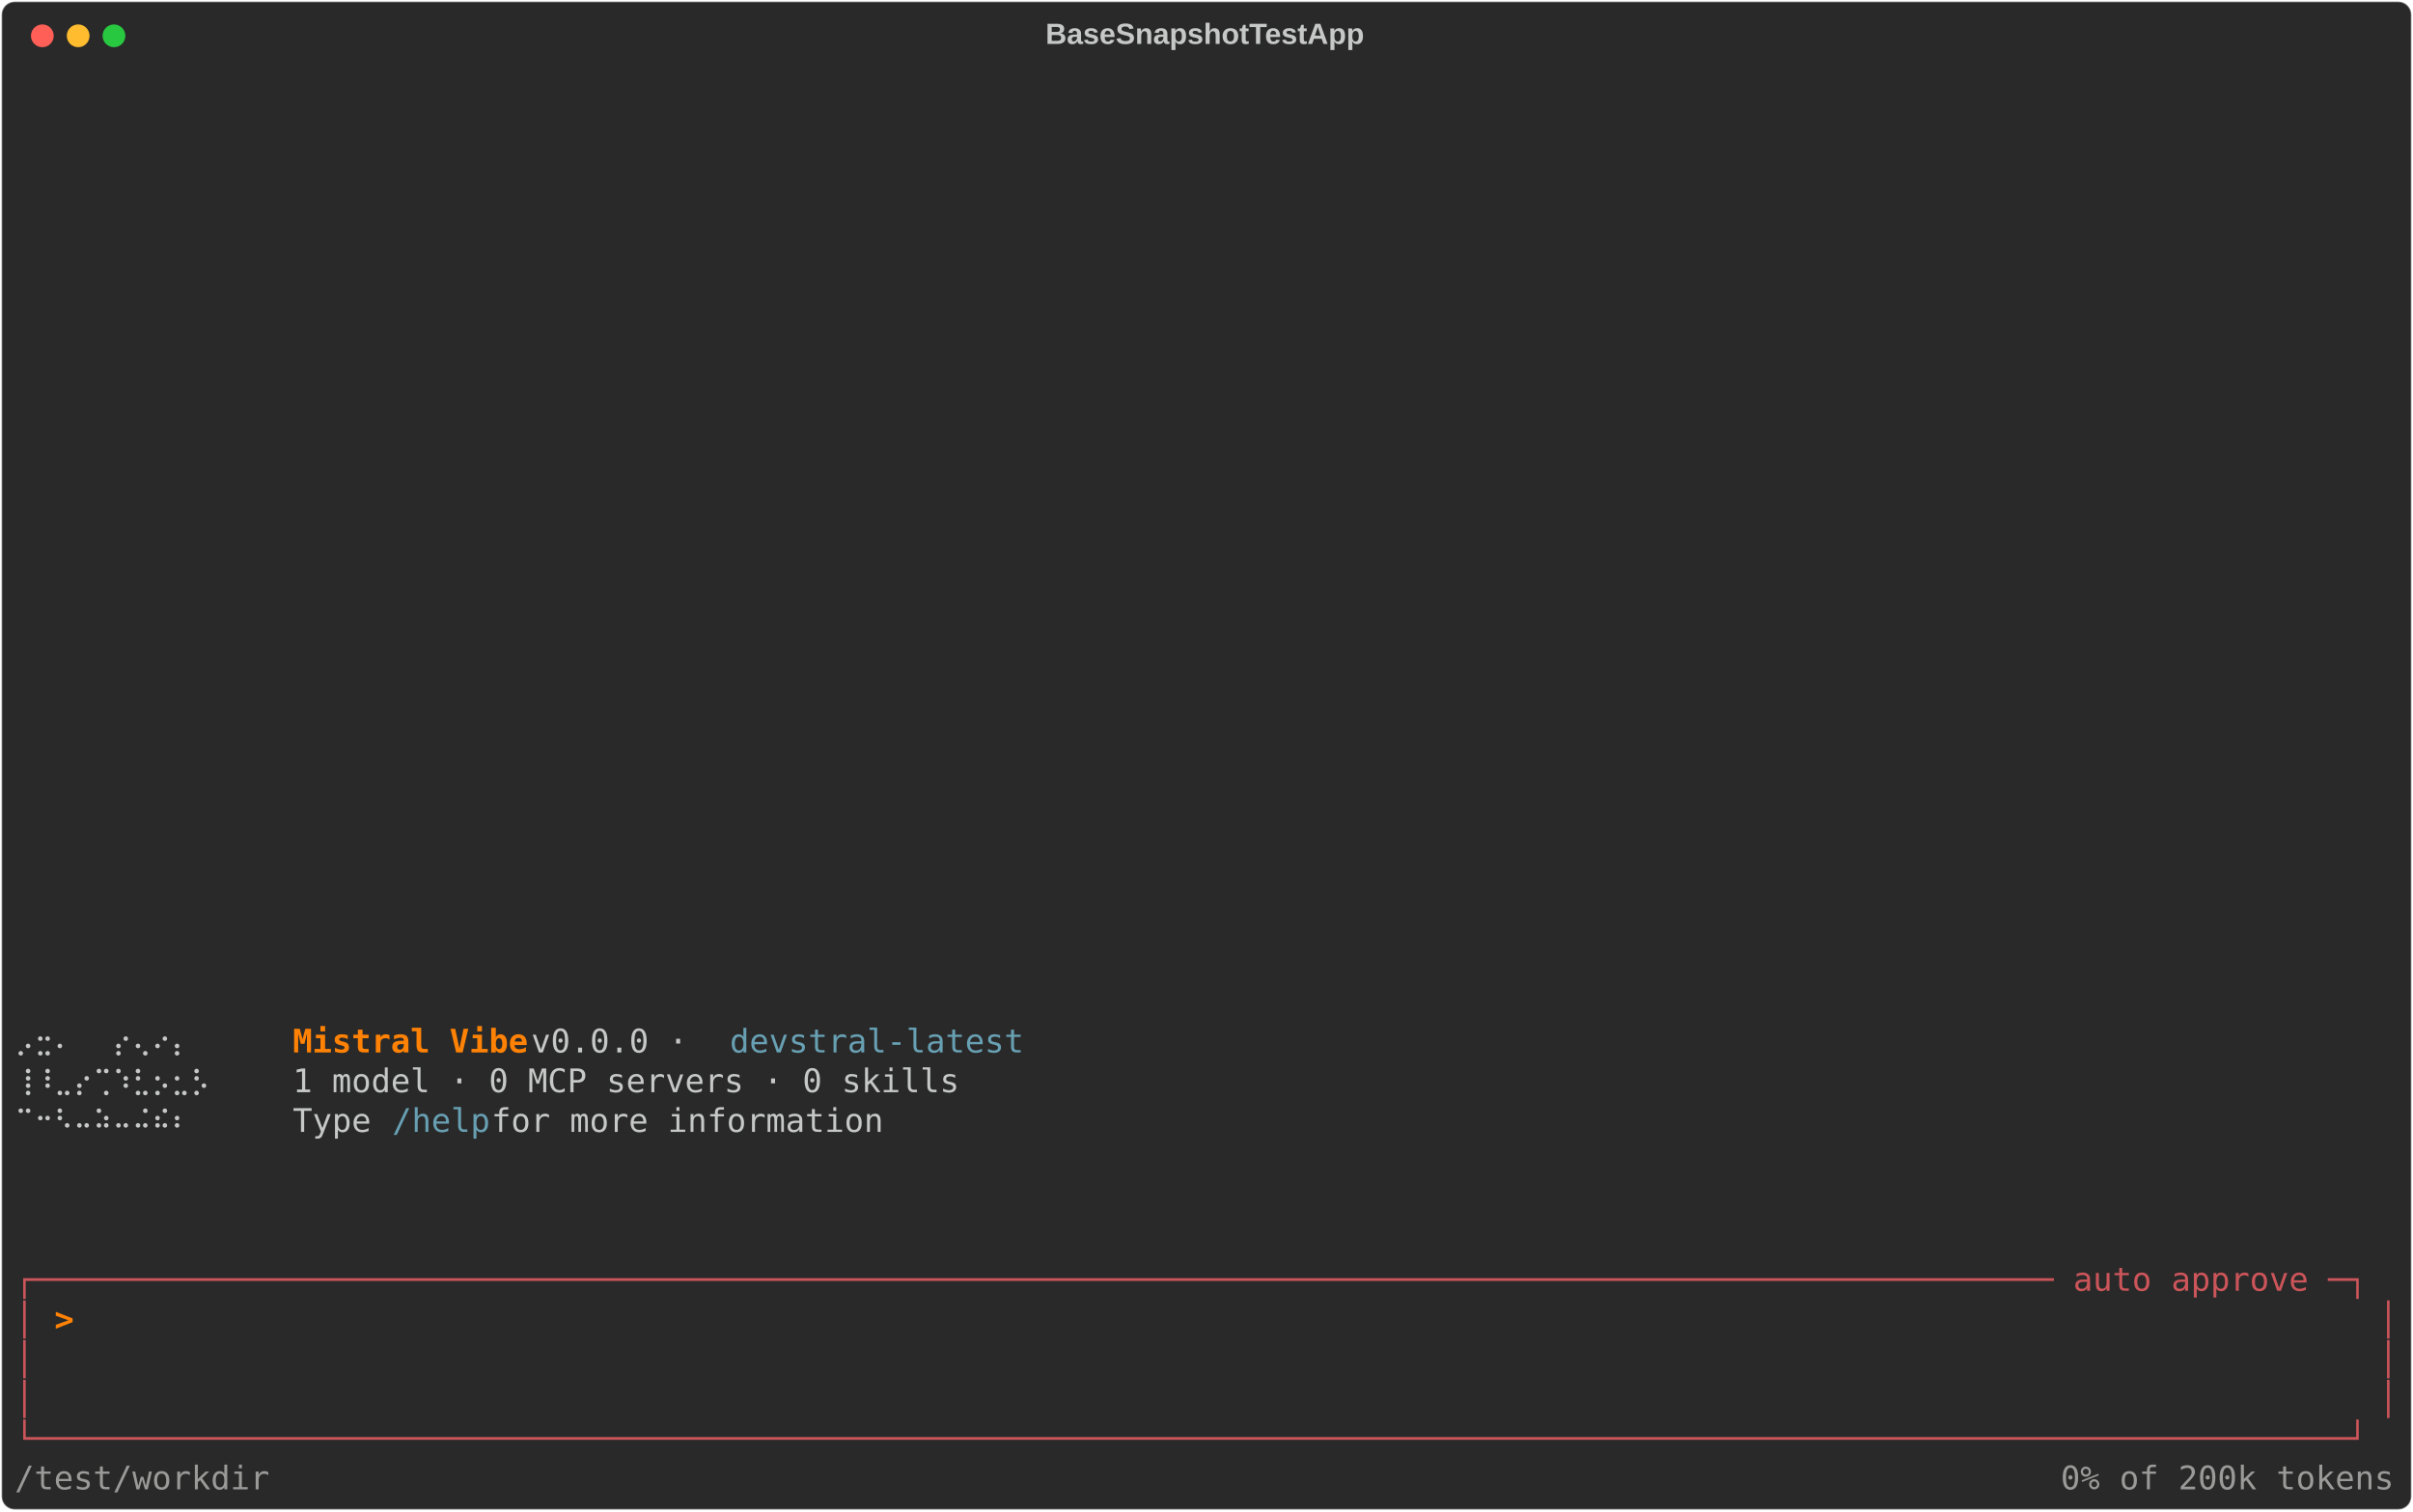
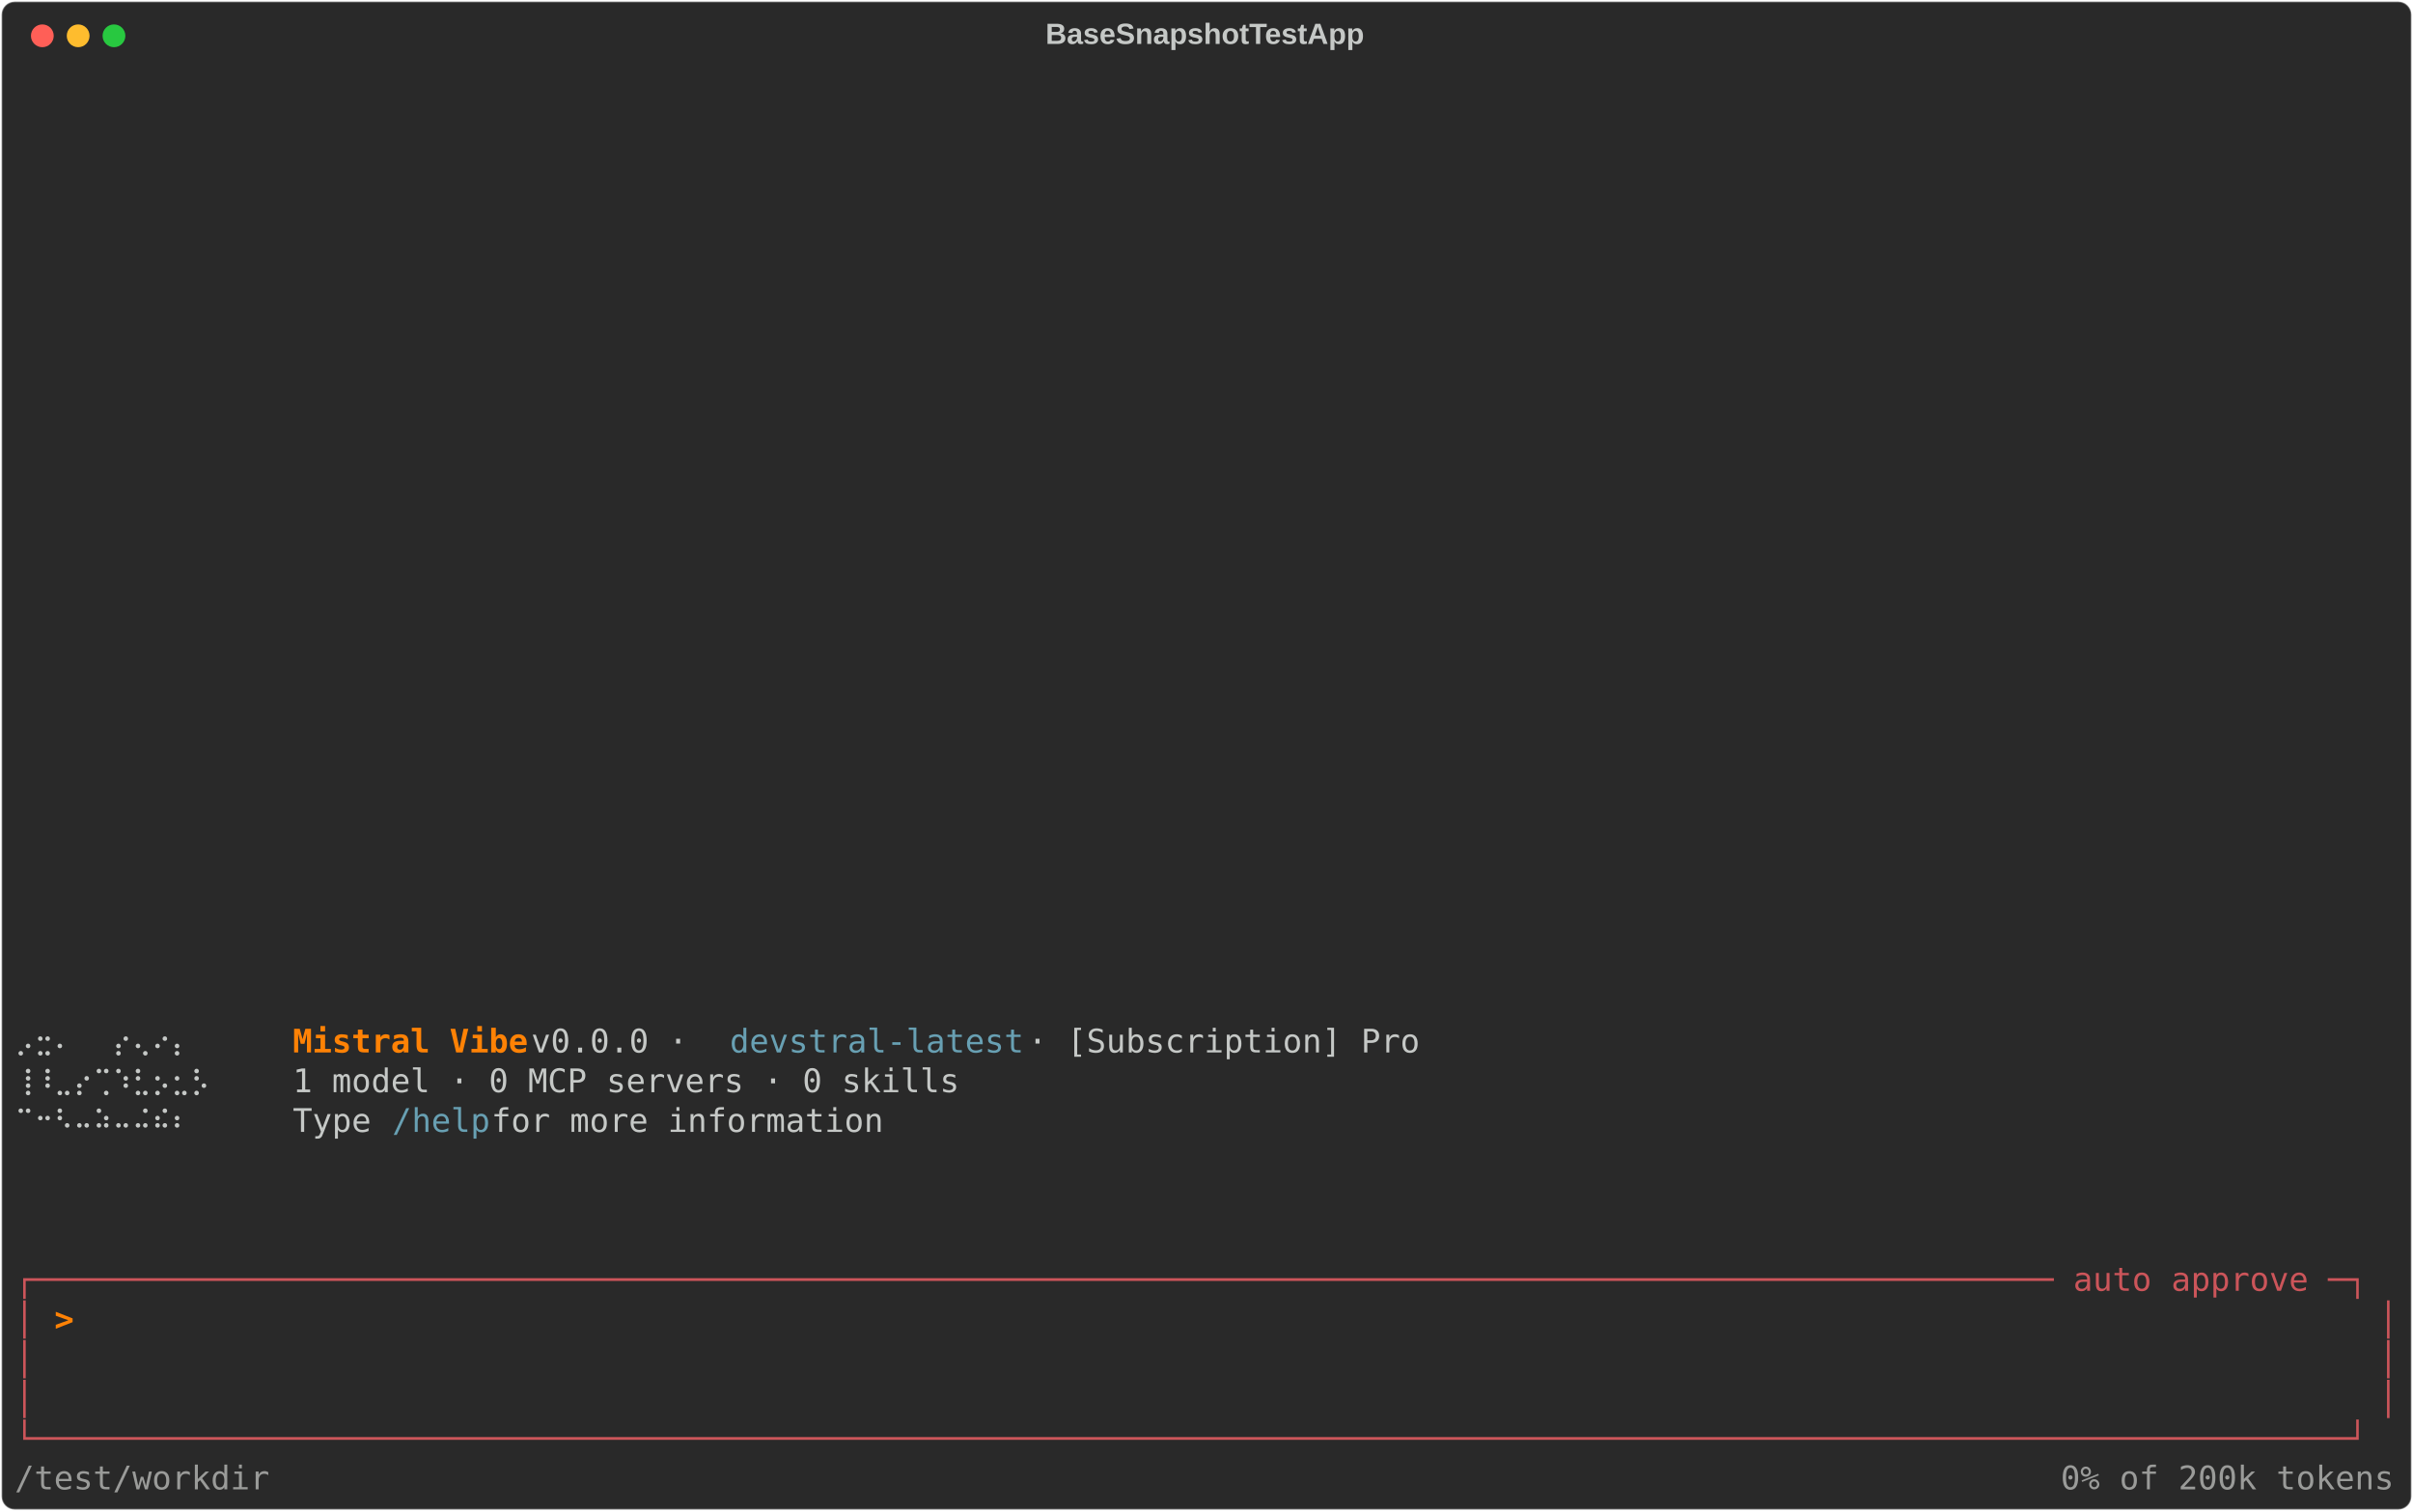
<svg xmlns="http://www.w3.org/2000/svg" class="rich-terminal" viewBox="0 0 1482 928.4">
  <style>

    @font-face {
        font-family: "Fira Code";
        src: local("FiraCode-Regular"),
                url("https://cdnjs.cloudflare.com/ajax/libs/firacode/6.2.0/woff2/FiraCode-Regular.woff2") format("woff2"),
                url("https://cdnjs.cloudflare.com/ajax/libs/firacode/6.2.0/woff/FiraCode-Regular.woff") format("woff");
        font-style: normal;
        font-weight: 400;
    }
    @font-face {
        font-family: "Fira Code";
        src: local("FiraCode-Bold"),
                url("https://cdnjs.cloudflare.com/ajax/libs/firacode/6.2.0/woff2/FiraCode-Bold.woff2") format("woff2"),
                url("https://cdnjs.cloudflare.com/ajax/libs/firacode/6.2.0/woff/FiraCode-Bold.woff") format("woff");
        font-style: bold;
        font-weight: 700;
    }

    .terminal-matrix {
        font-family: Fira Code, monospace;
        font-size: 20px;
        line-height: 24.4px;
        font-variant-east-asian: full-width;
    }

    .terminal-title {
        font-size: 18px;
        font-weight: bold;
        font-family: arial;
    }

    .terminal-r1 { fill: #c5c8c6 }
.terminal-r2 { fill: #ff8205;font-weight: bold }
.terminal-r3 { fill: #68a0b3 }
.terminal-r4 { fill: #cc555a }
.terminal-r5 { fill: #9a9b99 }
    </style>
  <defs>
    <clipPath id="terminal-clip-terminal">
      <rect x="0" y="0" width="1463.0" height="877.4" />
    </clipPath>
    <clipPath id="terminal-line-0">
      <rect x="0" y="1.5" width="1464" height="24.65" />
    </clipPath>
    <clipPath id="terminal-line-1">
      <rect x="0" y="25.9" width="1464" height="24.65" />
    </clipPath>
    <clipPath id="terminal-line-2">
      <rect x="0" y="50.3" width="1464" height="24.65" />
    </clipPath>
    <clipPath id="terminal-line-3">
      <rect x="0" y="74.7" width="1464" height="24.65" />
    </clipPath>
    <clipPath id="terminal-line-4">
      <rect x="0" y="99.1" width="1464" height="24.65" />
    </clipPath>
    <clipPath id="terminal-line-5">
      <rect x="0" y="123.5" width="1464" height="24.65" />
    </clipPath>
    <clipPath id="terminal-line-6">
      <rect x="0" y="147.9" width="1464" height="24.65" />
    </clipPath>
    <clipPath id="terminal-line-7">
      <rect x="0" y="172.3" width="1464" height="24.65" />
    </clipPath>
    <clipPath id="terminal-line-8">
      <rect x="0" y="196.7" width="1464" height="24.65" />
    </clipPath>
    <clipPath id="terminal-line-9">
      <rect x="0" y="221.1" width="1464" height="24.65" />
    </clipPath>
    <clipPath id="terminal-line-10">
      <rect x="0" y="245.5" width="1464" height="24.65" />
    </clipPath>
    <clipPath id="terminal-line-11">
      <rect x="0" y="269.9" width="1464" height="24.65" />
    </clipPath>
    <clipPath id="terminal-line-12">
      <rect x="0" y="294.3" width="1464" height="24.65" />
    </clipPath>
    <clipPath id="terminal-line-13">
      <rect x="0" y="318.7" width="1464" height="24.65" />
    </clipPath>
    <clipPath id="terminal-line-14">
      <rect x="0" y="343.1" width="1464" height="24.65" />
    </clipPath>
    <clipPath id="terminal-line-15">
      <rect x="0" y="367.5" width="1464" height="24.65" />
    </clipPath>
    <clipPath id="terminal-line-16">
      <rect x="0" y="391.9" width="1464" height="24.65" />
    </clipPath>
    <clipPath id="terminal-line-17">
      <rect x="0" y="416.3" width="1464" height="24.65" />
    </clipPath>
    <clipPath id="terminal-line-18">
      <rect x="0" y="440.7" width="1464" height="24.65" />
    </clipPath>
    <clipPath id="terminal-line-19">
      <rect x="0" y="465.1" width="1464" height="24.65" />
    </clipPath>
    <clipPath id="terminal-line-20">
      <rect x="0" y="489.5" width="1464" height="24.65" />
    </clipPath>
    <clipPath id="terminal-line-21">
      <rect x="0" y="513.9" width="1464" height="24.65" />
    </clipPath>
    <clipPath id="terminal-line-22">
      <rect x="0" y="538.3" width="1464" height="24.65" />
    </clipPath>
    <clipPath id="terminal-line-23">
      <rect x="0" y="562.7" width="1464" height="24.65" />
    </clipPath>
    <clipPath id="terminal-line-24">
      <rect x="0" y="587.1" width="1464" height="24.65" />
    </clipPath>
    <clipPath id="terminal-line-25">
      <rect x="0" y="611.5" width="1464" height="24.65" />
    </clipPath>
    <clipPath id="terminal-line-26">
      <rect x="0" y="635.9" width="1464" height="24.65" />
    </clipPath>
    <clipPath id="terminal-line-27">
      <rect x="0" y="660.3" width="1464" height="24.65" />
    </clipPath>
    <clipPath id="terminal-line-28">
      <rect x="0" y="684.7" width="1464" height="24.65" />
    </clipPath>
    <clipPath id="terminal-line-29">
      <rect x="0" y="709.1" width="1464" height="24.65" />
    </clipPath>
    <clipPath id="terminal-line-30">
      <rect x="0" y="733.5" width="1464" height="24.65" />
    </clipPath>
    <clipPath id="terminal-line-31">
      <rect x="0" y="757.9" width="1464" height="24.65" />
    </clipPath>
    <clipPath id="terminal-line-32">
      <rect x="0" y="782.3" width="1464" height="24.65" />
    </clipPath>
    <clipPath id="terminal-line-33">
      <rect x="0" y="806.7" width="1464" height="24.65" />
    </clipPath>
    <clipPath id="terminal-line-34">
      <rect x="0" y="831.1" width="1464" height="24.65" />
    </clipPath>
  </defs>
  <rect fill="#292929" stroke="rgba(255,255,255,0.35)" stroke-width="1" x="1" y="1" width="1480" height="926.4" rx="8" />
  <text class="terminal-title" fill="#c5c8c6" text-anchor="middle" x="740" y="27">BaseSnapshotTestApp</text>
  <g transform="translate(26,22)">
    <circle cx="0" cy="0" r="7" fill="#ff5f57" />
    <circle cx="22" cy="0" r="7" fill="#febc2e" />
    <circle cx="44" cy="0" r="7" fill="#28c840" />
  </g>
  <g transform="translate(9, 41)" clip-path="url(#terminal-clip-terminal)">
    <g class="terminal-matrix">
      <text class="terminal-r1" x="1464" y="20" textLength="12.2" clip-path="url(#terminal-line-0)">
</text>
      <text class="terminal-r1" x="1464" y="44.4" textLength="12.2" clip-path="url(#terminal-line-1)">
</text>
      <text class="terminal-r1" x="1464" y="68.8" textLength="12.2" clip-path="url(#terminal-line-2)">
</text>
      <text class="terminal-r1" x="1464" y="93.2" textLength="12.2" clip-path="url(#terminal-line-3)">
</text>
      <text class="terminal-r1" x="1464" y="117.6" textLength="12.2" clip-path="url(#terminal-line-4)">
</text>
      <text class="terminal-r1" x="1464" y="142" textLength="12.2" clip-path="url(#terminal-line-5)">
</text>
      <text class="terminal-r1" x="1464" y="166.4" textLength="12.2" clip-path="url(#terminal-line-6)">
</text>
      <text class="terminal-r1" x="1464" y="190.8" textLength="12.2" clip-path="url(#terminal-line-7)">
</text>
      <text class="terminal-r1" x="1464" y="215.2" textLength="12.2" clip-path="url(#terminal-line-8)">
</text>
      <text class="terminal-r1" x="1464" y="239.6" textLength="12.2" clip-path="url(#terminal-line-9)">
</text>
      <text class="terminal-r1" x="1464" y="264" textLength="12.2" clip-path="url(#terminal-line-10)">
</text>
      <text class="terminal-r1" x="1464" y="288.4" textLength="12.2" clip-path="url(#terminal-line-11)">
</text>
      <text class="terminal-r1" x="1464" y="312.8" textLength="12.2" clip-path="url(#terminal-line-12)">
</text>
      <text class="terminal-r1" x="1464" y="337.2" textLength="12.2" clip-path="url(#terminal-line-13)">
</text>
      <text class="terminal-r1" x="1464" y="361.6" textLength="12.2" clip-path="url(#terminal-line-14)">
</text>
      <text class="terminal-r1" x="1464" y="386" textLength="12.2" clip-path="url(#terminal-line-15)">
</text>
      <text class="terminal-r1" x="1464" y="410.4" textLength="12.2" clip-path="url(#terminal-line-16)">
</text>
      <text class="terminal-r1" x="1464" y="434.8" textLength="12.2" clip-path="url(#terminal-line-17)">
</text>
      <text class="terminal-r1" x="1464" y="459.2" textLength="12.2" clip-path="url(#terminal-line-18)">
</text>
      <text class="terminal-r1" x="1464" y="483.6" textLength="12.2" clip-path="url(#terminal-line-19)">
</text>
      <text class="terminal-r1" x="1464" y="508" textLength="12.2" clip-path="url(#terminal-line-20)">
</text>
      <text class="terminal-r1" x="1464" y="532.4" textLength="12.2" clip-path="url(#terminal-line-21)">
</text>
      <text class="terminal-r1" x="1464" y="556.8" textLength="12.2" clip-path="url(#terminal-line-22)">
</text>
      <text class="terminal-r1" x="1464" y="581.2" textLength="12.2" clip-path="url(#terminal-line-23)">
</text>
      <text class="terminal-r1" x="0" y="605.6" textLength="134.2" clip-path="url(#terminal-line-24)">  ⡠⣒⠄  ⡔⢄⠔⡄</text>
      <text class="terminal-r2" x="170.8" y="605.6" textLength="146.4" clip-path="url(#terminal-line-24)">Mistral Vibe</text>
      <text class="terminal-r1" x="317.2" y="605.6" textLength="122" clip-path="url(#terminal-line-24)"> v0.0.0 · </text>
      <text class="terminal-r3" x="439.2" y="605.6" textLength="183" clip-path="url(#terminal-line-24)">devstral-latest</text>
+       <text class="terminal-r1" x="622.2" y="605.6" textLength="256.2" clip-path="url(#terminal-line-24)"> · [Subscription] Pro</text>
      <text class="terminal-r1" x="1464" y="605.6" textLength="12.2" clip-path="url(#terminal-line-24)">
</text>
      <text class="terminal-r1" x="0" y="630" textLength="134.2" clip-path="url(#terminal-line-25)"> ⢸⠸⣀⡔⢉⠱⣃⡢⣂⡣</text>
      <text class="terminal-r1" x="170.8" y="630" textLength="414.8" clip-path="url(#terminal-line-25)">1 model · 0 MCP servers · 0 skills</text>
      <text class="terminal-r1" x="1464" y="630" textLength="12.2" clip-path="url(#terminal-line-25)">
</text>
      <text class="terminal-r1" x="0" y="654.4" textLength="134.2" clip-path="url(#terminal-line-26)">  ⠉⠒⠣⠤⠵⠤⠬⠮⠆</text>
      <text class="terminal-r1" x="170.8" y="654.4" textLength="61" clip-path="url(#terminal-line-26)">Type </text>
      <text class="terminal-r3" x="231.8" y="654.4" textLength="61" clip-path="url(#terminal-line-26)">/help</text>
      <text class="terminal-r1" x="292.8" y="654.4" textLength="256.2" clip-path="url(#terminal-line-26)"> for more information</text>
      <text class="terminal-r1" x="1464" y="654.4" textLength="12.2" clip-path="url(#terminal-line-26)">
</text>
      <text class="terminal-r1" x="1464" y="678.8" textLength="12.2" clip-path="url(#terminal-line-27)">
</text>
      <text class="terminal-r1" x="1464" y="703.2" textLength="12.2" clip-path="url(#terminal-line-28)">
</text>
      <text class="terminal-r1" x="1464" y="727.6" textLength="12.2" clip-path="url(#terminal-line-29)">
</text>
      <text class="terminal-r4" x="0" y="752" textLength="1464" clip-path="url(#terminal-line-30)">┌─────────────────────────────────────────────────────────────────────────────────────────────────────── auto approve ─┐</text>
      <text class="terminal-r1" x="1464" y="752" textLength="12.2" clip-path="url(#terminal-line-30)">
</text>
      <text class="terminal-r4" x="0" y="776.4" textLength="12.2" clip-path="url(#terminal-line-31)">│</text>
      <text class="terminal-r2" x="24.4" y="776.4" textLength="12.2" clip-path="url(#terminal-line-31)">&gt;</text>
      <text class="terminal-r4" x="1451.8" y="776.4" textLength="12.2" clip-path="url(#terminal-line-31)">│</text>
      <text class="terminal-r1" x="1464" y="776.4" textLength="12.2" clip-path="url(#terminal-line-31)">
</text>
      <text class="terminal-r4" x="0" y="800.8" textLength="12.2" clip-path="url(#terminal-line-32)">│</text>
      <text class="terminal-r4" x="1451.8" y="800.8" textLength="12.2" clip-path="url(#terminal-line-32)">│</text>
      <text class="terminal-r1" x="1464" y="800.8" textLength="12.2" clip-path="url(#terminal-line-32)">
</text>
      <text class="terminal-r4" x="0" y="825.2" textLength="12.2" clip-path="url(#terminal-line-33)">│</text>
      <text class="terminal-r4" x="1451.8" y="825.2" textLength="12.2" clip-path="url(#terminal-line-33)">│</text>
      <text class="terminal-r1" x="1464" y="825.2" textLength="12.2" clip-path="url(#terminal-line-33)">
</text>
      <text class="terminal-r4" x="0" y="849.6" textLength="1464" clip-path="url(#terminal-line-34)">└──────────────────────────────────────────────────────────────────────────────────────────────────────────────────────┘</text>
      <text class="terminal-r1" x="1464" y="849.6" textLength="12.2" clip-path="url(#terminal-line-34)">
</text>
      <text class="terminal-r5" x="0" y="874" textLength="158.6" clip-path="url(#terminal-line-35)">/test/workdir</text>
      <text class="terminal-r5" x="1256.6" y="874" textLength="207.4" clip-path="url(#terminal-line-35)">0% of 200k tokens</text>
    </g>
  </g>
</svg>
